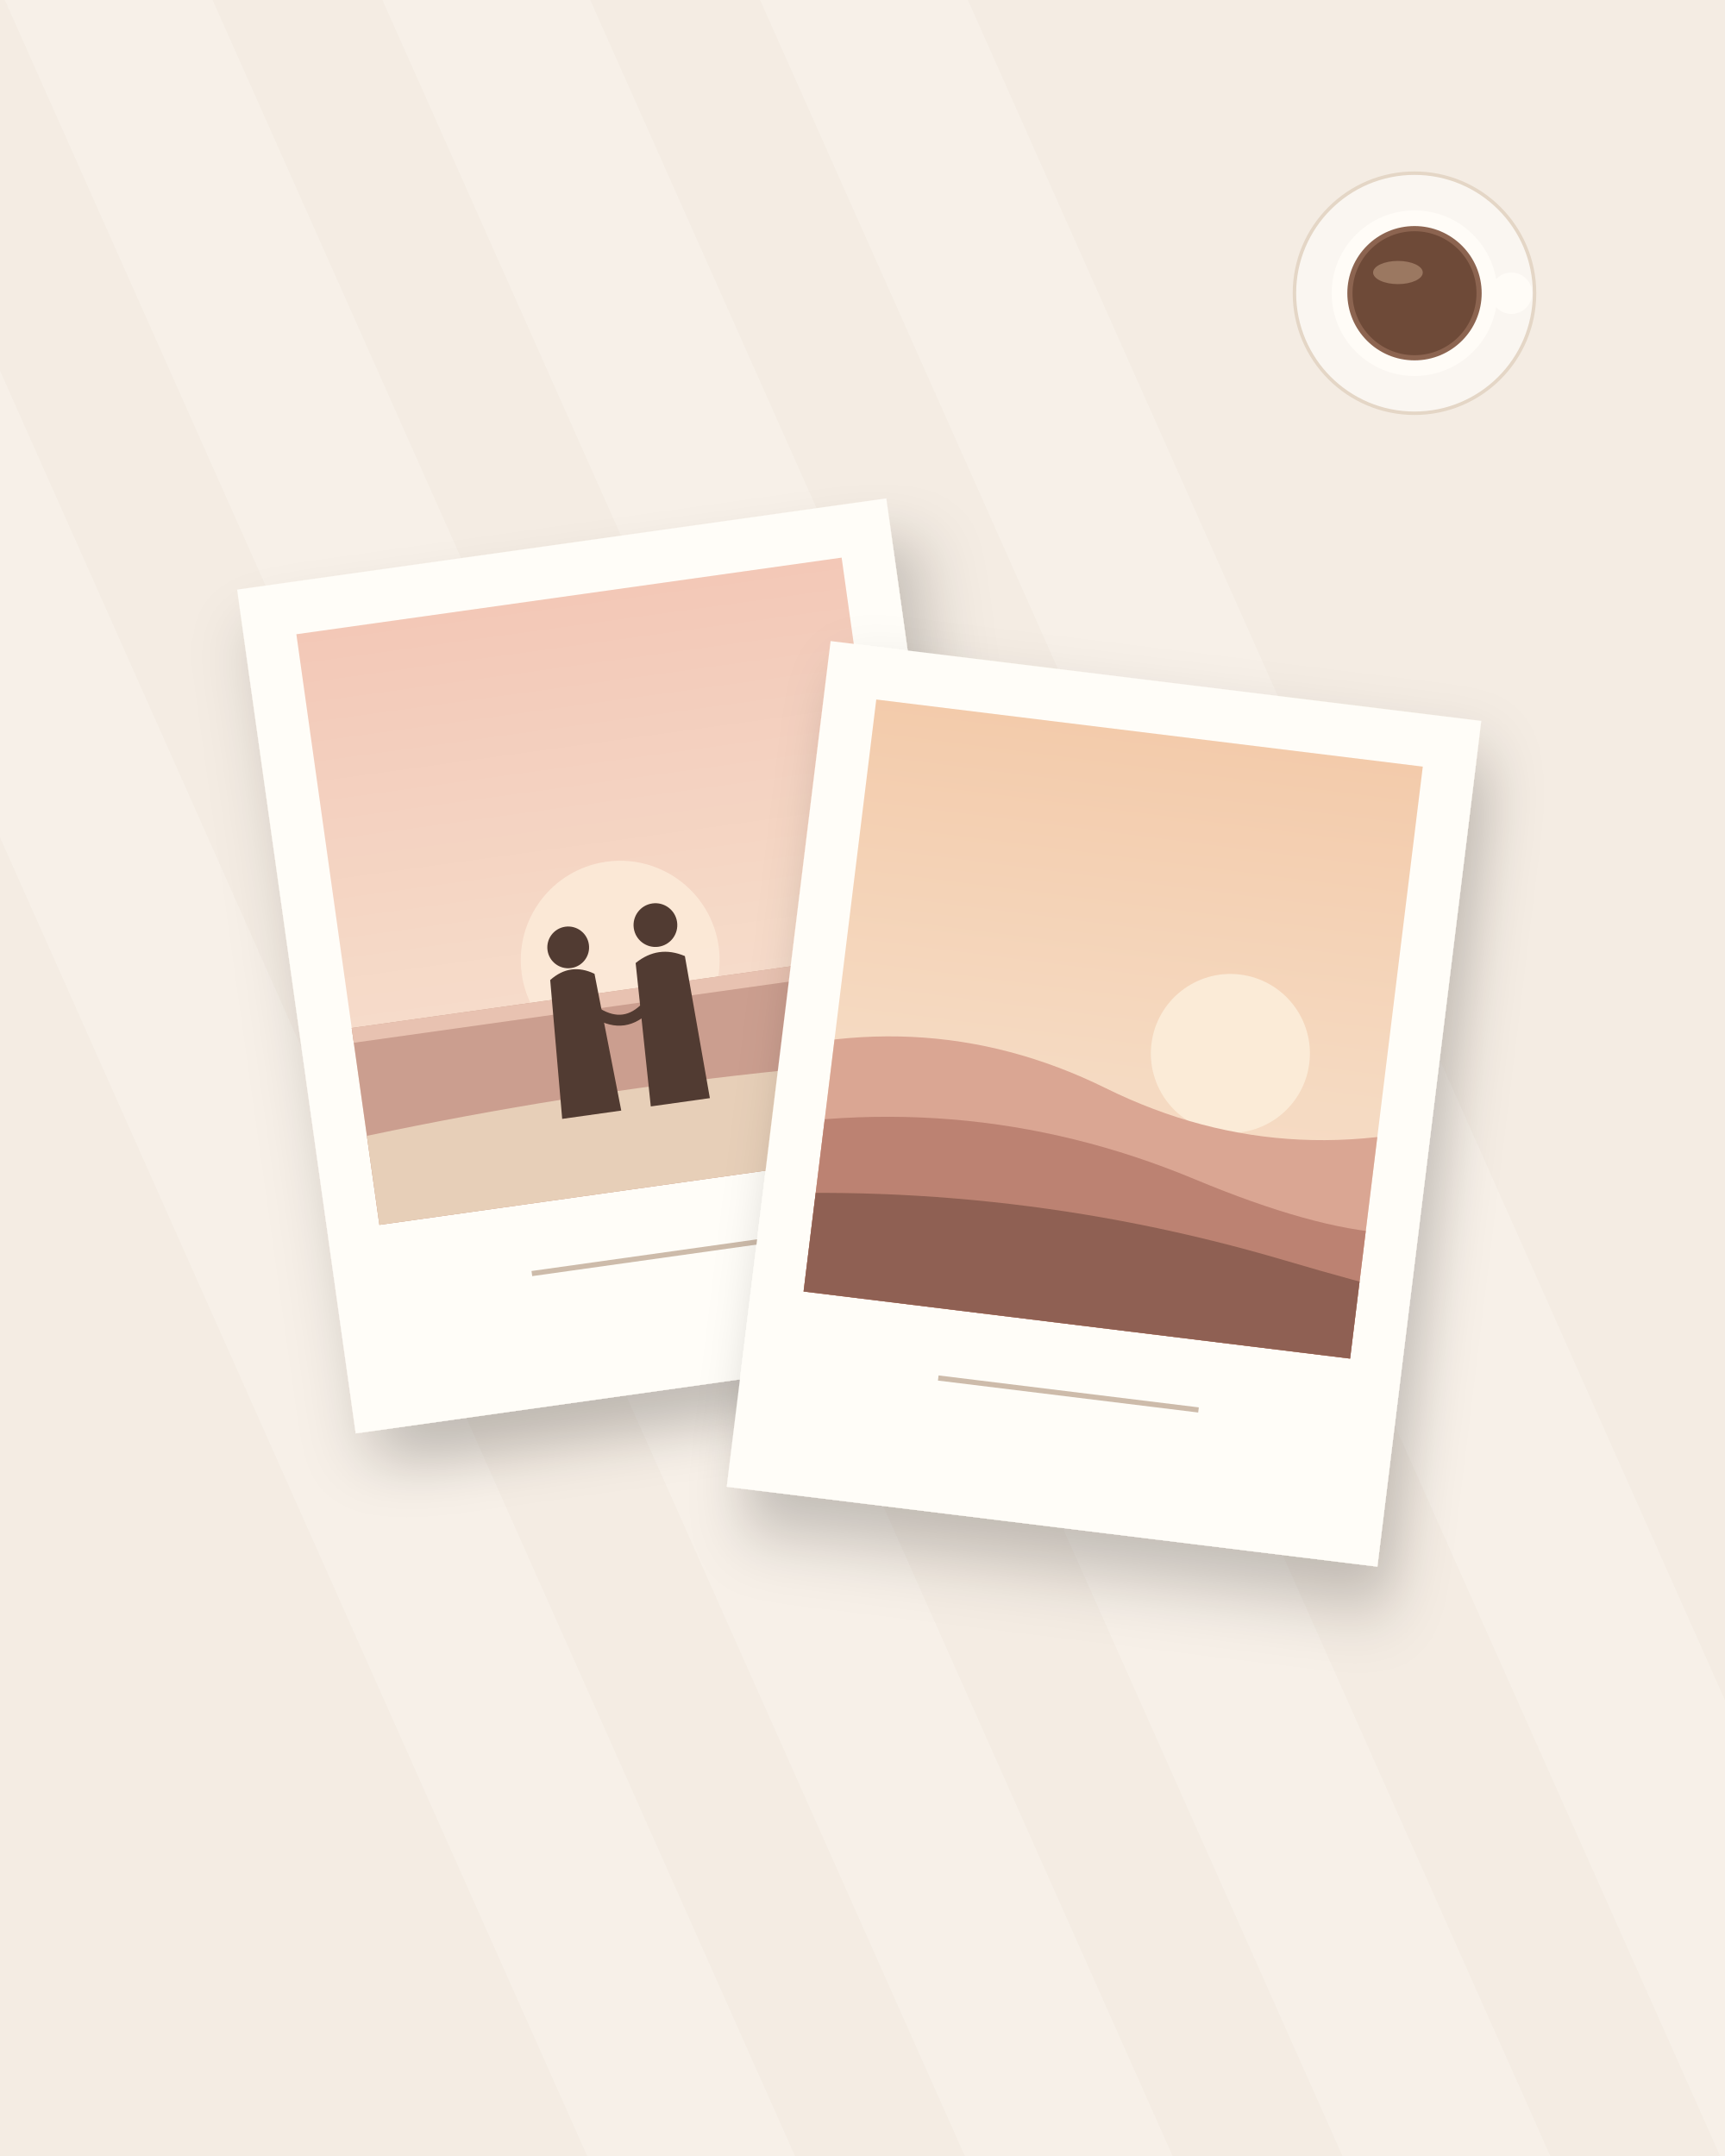
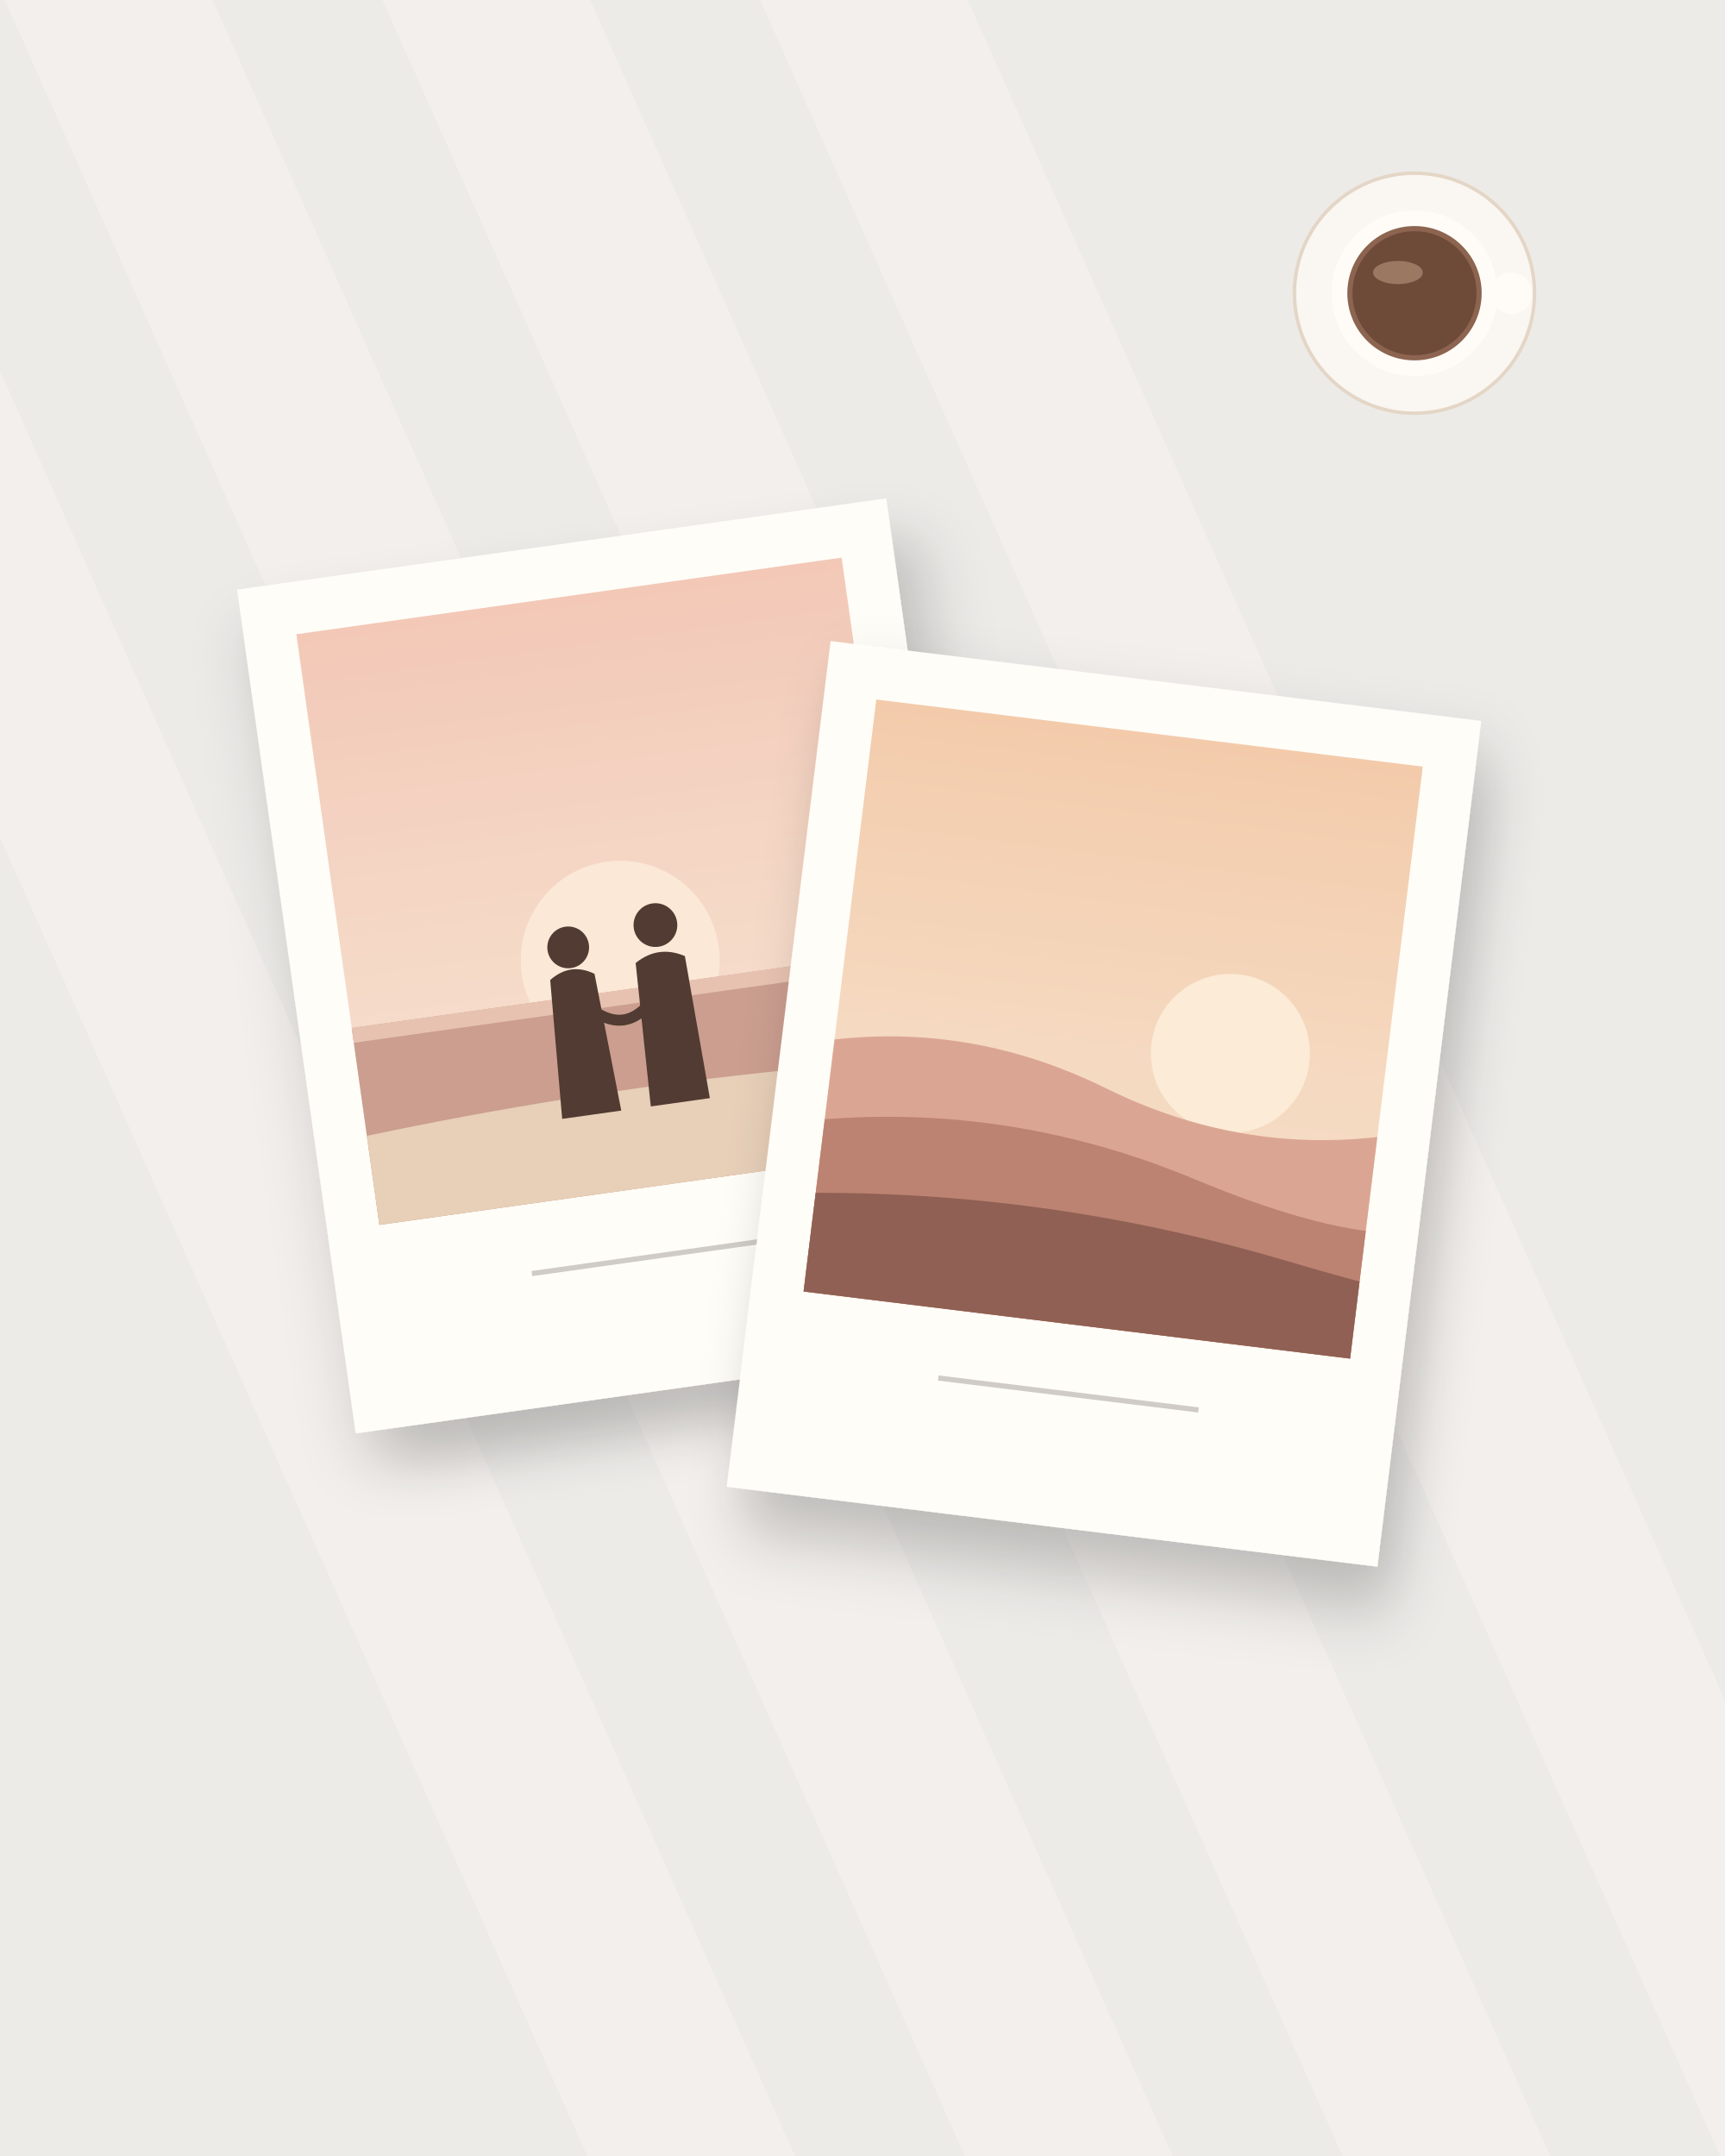
<svg xmlns="http://www.w3.org/2000/svg" viewBox="0 0 1000 1250" width="1000" height="1250" role="img">
  <defs>
    <filter id="nuestrahispgrain" x="0" y="0" width="100%" height="100%">
      <feTurbulence type="fractalNoise" baseFrequency=".9" numOctaves="2" seed="7" result="n" />
      <feColorMatrix type="matrix" values="0 0 0 0 .29  0 0 0 0 .2  0 0 0 0 .16  0 0 0 .07 0" />
      <feComposite in2="SourceGraphic" operator="in" />
    </filter>
    <filter id="nuestrahispshadow" x="-20%" y="-20%" width="140%" height="150%">
      <feGaussianBlur in="SourceAlpha" stdDeviation="18" />
      <feOffset dx="10" dy="22" />
      <feComponentTransfer>
        <feFuncA type="linear" slope=".22" />
      </feComponentTransfer>
      <feMerge>
        <feMergeNode />
        <feMergeNode in="SourceGraphic" />
      </feMerge>
    </filter>
    <filter id="nuestrahispsoft" x="-50%" y="-50%" width="200%" height="200%">
      <feGaussianBlur stdDeviation="70" />
    </filter>
    <linearGradient id="nuestrahispspine" x1="0" y1="0" x2="1" y2="0">
      <stop offset="0" stop-color="#000" stop-opacity="0" />
      <stop offset=".44" stop-color="#4A3228" stop-opacity=".05" />
      <stop offset=".5" stop-color="#4A3228" stop-opacity=".22" />
      <stop offset=".56" stop-color="#4A3228" stop-opacity=".05" />
      <stop offset="1" stop-color="#000" stop-opacity="0" />
    </linearGradient>
  </defs>
-   <rect width="1000" height="1250" fill="#F4ECE3" />
-   <rect width="1000" height="1250" fill="#F4ECE3" filter="url(#nuestrahisgrain)" />
+   <rect width="1000" height="1250" fill="#EDEBE8" />
+   <rect width="1000" height="1250" fill="#EDEBE8" filter="url(#nuestrahisgrain)" />
  <g opacity=".26" filter="url(#nuestrahissoft)" transform="rotate(-24 500.0 625.0)">
    <rect x="100" y="-500" width="110" height="2375" fill="#FFFDF8" />
    <rect x="300" y="-500" width="110" height="2375" fill="#FFFDF8" />
    <rect x="500" y="-500" width="110" height="2375" fill="#FFFDF8" />
    <rect x="700" y="-500" width="110" height="2375" fill="#FFFDF8" />
  </g>
  <g transform="translate(360 560) rotate(-8)" filter="url(#nuestrahispshadow)">
    <rect x="-190.0" y="-247.0" width="380" height="494.0" fill="#FFFDF8" />
    <svg x="-159.6" y="-216.6" width="319.2" height="345.8" viewBox="0 0 160 120" preserveAspectRatio="xMidYMid slice">
      <g>
        <defs>
          <linearGradient id="nuestrahisppcouples" x1="0" y1="0" x2="0" y2="1">
            <stop offset="0" stop-color="#F2C6B4" />
            <stop offset="1" stop-color="#F8E4D2" />
          </linearGradient>
        </defs>
        <rect width="160" height="120" fill="url(#nuestrahisppcouples)" />
        <circle cx="80" cy="74" r="20" fill="#FCE9D6" opacity=".9" />
        <rect y="80" width="160" height="40" fill="#C99A8A" />
        <rect y="80" width="160" height="3" fill="#E7C0AE" />
        <path d="M0 104 Q80 96 160 104 V120 H0Z" fill="#E6CDB5" />
        <g fill="#4A3228">
          <circle cx="70" cy="70" r="4.2" />
          <path d="M64 104 L65.5 76 Q70 73 74.5 76 L76 104Z" />
          <circle cx="88" cy="68" r="4.4" />
          <path d="M82 104 L83 75 Q88 72 93 75 L94 104Z" />
          <path d="M74 84 Q79 88 84 84" stroke="#4A3228" stroke-width="2.2" fill="none" />
        </g>
      </g>
      <rect width="160" height="120" fill="#fff" opacity=".04" />
    </svg>
-     <rect x="-76.0" y="167.96" width="152.0" height="3" fill="#CDBBAA" />
+     <rect x="-76.0" y="167.96" width="152.0" height="3" fill="#CFCBC6" />
  </g>
  <g transform="translate(640 640) rotate(7)" filter="url(#nuestrahispshadow)">
    <rect x="-190.0" y="-247.0" width="380" height="494.0" fill="#FFFDF8" />
    <svg x="-159.6" y="-216.6" width="319.2" height="345.8" viewBox="0 0 160 120" preserveAspectRatio="xMidYMid slice">
      <g>
        <defs>
          <linearGradient id="nuestrahisppsunsets" x1="0" y1="0" x2="0" y2="1">
            <stop offset="0" stop-color="#F3C9A8" />
            <stop offset="1" stop-color="#F7E3CF" />
          </linearGradient>
        </defs>
        <rect width="160" height="120" fill="url(#nuestrahisppsunsets)" />
        <circle cx="104" cy="62" r="16" fill="#FBEBD6" opacity=".95" />
        <path d="M0 78 Q40 58 80 72 T160 66 V120 H0Z" fill="#D9A28F" />
        <path d="M0 92 Q50 74 100 88 T160 84 V120 H0Z" fill="#B97D6C" />
        <path d="M0 104 Q60 92 120 102 T160 100 V120 H0Z" fill="#8A5A4B" />
      </g>
      <rect width="160" height="120" fill="#fff" opacity=".04" />
    </svg>
-     <rect x="-76.0" y="167.96" width="152.0" height="3" fill="#CDBBAA" />
+     <rect x="-76.0" y="167.96" width="152.0" height="3" fill="#CFCBC6" />
  </g>
  <g transform="translate(820 170)">
    <circle r="69.6" fill="#FBF7F1" opacity=".95" />
    <circle r="69.6" fill="none" stroke="#E4D6C6" stroke-width="2" />
    <circle r="48" fill="#FFFCF7" />
    <circle r="37.44" fill="#6E4A38" />
    <circle r="37.44" fill="none" stroke="#8C6450" stroke-width="3" />
    <ellipse cx="-9.6" cy="-12.0" rx="14.4" ry="6.72" fill="#C8A58A" opacity=".5" />
    <rect x="44.16" y="-12" width="24.0" height="24" rx="12" fill="#FFFCF7" />
  </g>
</svg>
